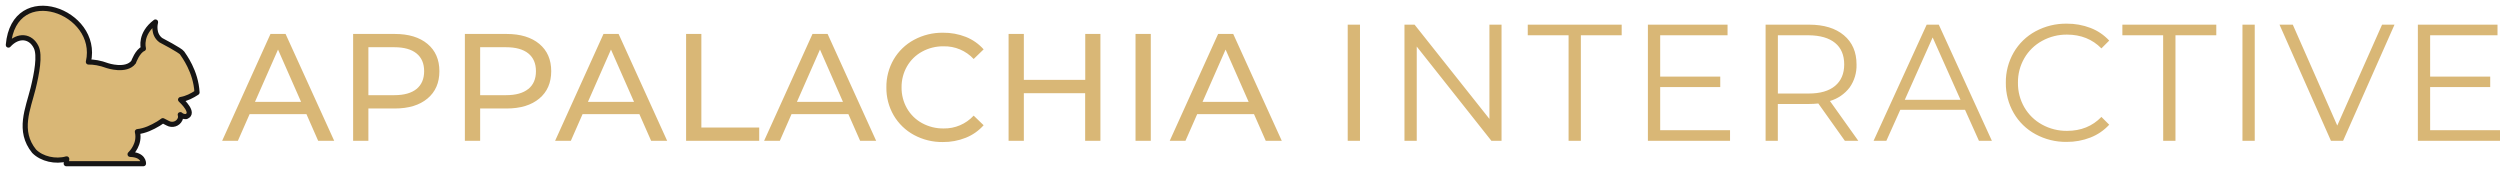
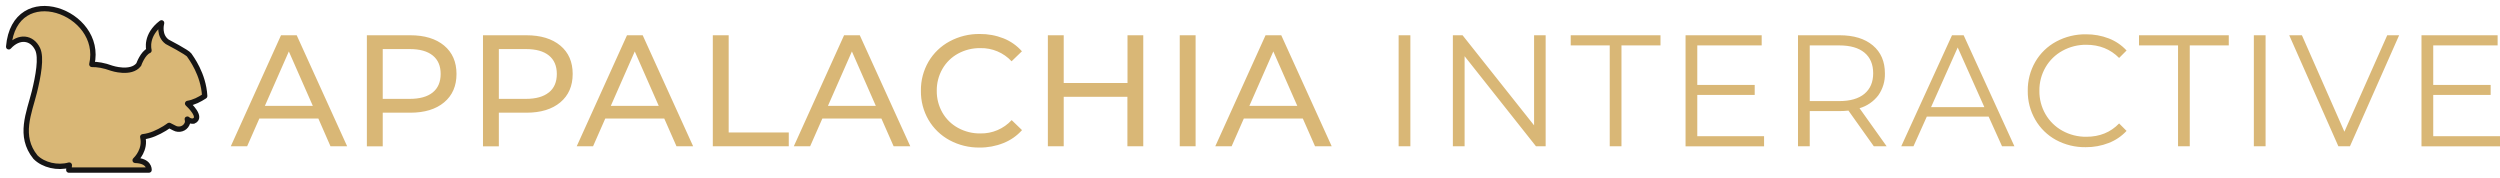
- <svg xmlns="http://www.w3.org/2000/svg" xmlns:xlink="http://www.w3.org/1999/xlink" width="1506.57" height="102.92">
+ <svg xmlns="http://www.w3.org/2000/svg" xmlns:xlink="http://www.w3.org/1999/xlink" width="1450.1" height="102.92">
  <defs>
    <symbol id="a" viewBox="0 0 376.85 312.17">
      <path d="M350.92 215.39s-6.69 1-11.43-3.64a.16.16 0 0 0-.27.17 11.54 11.54 0 0 1-.54 9.19c-4.14 8.75-15 12-23.5 7.36l-9.78-5a.17.17 0 0 0-.18 0c-.54.41-3.6 2.74-8.25 5.67-12.86 7.61-25.77 13.93-40.9 15.62a.17.17 0 0 0-.15.2c5.72 23.73-11.66 41.3-14.19 43.69a.17.17 0 0 0 .12.29c25.93.67 26 16.27 25.89 18a.17.17 0 0 1-.17.16H117.75a.17.17 0 0 1-.17-.19l1-9a.17.17 0 0 0-.21-.18c-21.62 6.11-48.22.26-63.22-14.95-32-39.47-11.75-82.54-1.93-122.18 7.11-29 13.73-64.17 5.93-80.17-10.68-21.93-34.77-25-53.81-4a.17.17 0 0 1-.3-.13c11-126 178.17-66 155.65 32.86a.16.16 0 0 0 .16.21c9.79-.19 22.5 1.71 37.15 7.18 0 0 35.93 11.88 50.43-6.89.28-.8 7.67-21.4 19.17-26.24a.17.17 0 0 0 .1-.2c-.6-2.15-7.15-28.53 23.25-51.61a.17.17 0 0 1 .27.17c-.88 3.37-5.38 23.63 10.32 35.19.76.39 38.13 19.88 41.31 24.81s26.8 35.52 29 76.8a.15.15 0 0 1-.07.15c-9.86 6.32-19.65 11.59-31.77 13.65a.17.17 0 0 0-.09.29c2.81 2.58 27.82 26.08 11.09 32.67zm-118.18 91.29" style="stroke:#161515;stroke-miterlimit:7.57;stroke-width:10px;fill:#d9b776" />
    </symbol>
+     <style>.b{fill:#d9b776}</style>
  </defs>
  <use width="376.84" height="312.17" transform="matrix(.31 0 0 .31 3.46 3.46)" xlink:href="#a" />
-   <path d="M184.66 68.76h-34.23l-7.08 16.1h-9.48L163 20.46h9.1l29.3 64.4h-9.66zm-3.22-7.36-13.9-31.54-13.89 31.54zm76.17-34.96q7.18 6 7.18 16.47t-7.18 16.47q-7.17 6-19.69 6H222v19.48h-9.2v-64.4h25.11q12.52 0 19.7 5.98zM251 53.63q4.59-3.74 4.6-10.72T251 32.19q-4.61-3.73-13.34-3.73H222v28.89h15.64q8.74 0 13.36-3.72zm74-27.19q7.19 6 7.18 16.47T325 59.38q-7.17 6-19.68 6h-15.97v19.48h-9.2v-64.4h25.12q12.51 0 19.73 5.98zm-6.62 27.19q4.6-3.74 4.6-10.72t-4.6-10.72q-4.65-3.73-13.38-3.73h-15.65v28.89H305q8.74 0 13.33-3.72zm66.92 15.13h-34.22L344 84.86h-9.48l29.16-64.4h9.11l29.26 64.4h-9.66zm-3.21-7.36-13.9-31.54L354.3 61.4zm31.37-40.94h9.2v56.4h34.86v8h-44.06zm97.79 48.3H477l-7.06 16.1h-9.47l29.16-64.4h9.11L528 84.86h-9.66zM508 61.4l-13.86-31.54-13.89 31.54zm42.76 19.92a31.59 31.59 0 0 1-12.19-11.78 32.68 32.68 0 0 1-4.41-16.88 32.66 32.66 0 0 1 4.41-16.88A31.45 31.45 0 0 1 550.81 24a35.83 35.83 0 0 1 17.48-4.28 36.61 36.61 0 0 1 13.8 2.53 28.27 28.27 0 0 1 10.67 7.5l-6 5.8a24 24 0 0 0-18.12-7.64 26.18 26.18 0 0 0-13 3.22 23.39 23.39 0 0 0-9.07 8.88 24.91 24.91 0 0 0-3.26 12.65 24.91 24.91 0 0 0 3.26 12.65 23.39 23.39 0 0 0 9.07 8.88 26.29 26.29 0 0 0 13 3.22 24 24 0 0 0 18.12-7.73l6 5.79A28.48 28.48 0 0 1 582 83.02a36.17 36.17 0 0 1-13.84 2.58 35.62 35.62 0 0 1-17.4-4.28zm112.38-60.86v64.4h-9.2V56.15H617v28.71h-9.2v-64.4h9.2v27.69h37V20.46zm21.16 0h9.2v64.4h-9.2zm71.39 48.3h-34.22l-7.08 16.1h-9.48l29.16-64.4h9.11l29.26 64.4h-9.66zm-3.22-7.36-13.89-31.54-13.89 31.54zm59.7-46.54h7.4v70h-7.4zm92.7 0v70h-6.1l-45-56.8v56.8h-7.4v-70h6.1l45.1 56.8v-56.8zm40.4 6.4h-24.6v-6.4h56.6v6.4h-24.6v63.6h-7.4zm97.3 57.2v6.4h-49.5v-70h48v6.4h-40.6v24.9h36.2v6.3h-36.2v26zm69.2 6.4-16-22.5a50.75 50.75 0 0 1-5.6.3h-18.8v22.2H1064v-70h26.2q13.39 0 21 6.4t7.6 17.6a22.8 22.8 0 0 1-4.15 13.85 23 23 0 0 1-11.88 8.15l17.1 24zm-5.9-33.1q5.49-4.6 5.5-12.9 0-8.51-5.5-13t-15.87-4.6h-18.6v35.1h18.6q10.37 0 15.87-4.6zm78.3 14.4h-39l-8.4 18.7h-7.7l32-70h7.3l32 70h-7.8zm-2.7-6-16.8-37.6-16.8 37.6zm45.15 20.7a33.66 33.66 0 0 1-13.1-12.75 35.54 35.54 0 0 1-4.75-18.25 35.54 35.54 0 0 1 4.75-18.25 33.6 33.6 0 0 1 13.15-12.75 38.43 38.43 0 0 1 18.8-4.6 39 39 0 0 1 14.4 2.6 29.87 29.87 0 0 1 11.2 7.6l-4.7 4.7q-8.2-8.3-20.7-8.3a30.43 30.43 0 0 0-15.1 3.8 27.65 27.65 0 0 0-10.65 10.4 28.79 28.79 0 0 0-3.85 14.8 28.79 28.79 0 0 0 3.85 14.8 27.65 27.65 0 0 0 10.65 10.4 30.43 30.43 0 0 0 15.1 3.8q12.6 0 20.7-8.4l4.7 4.7a30.41 30.41 0 0 1-11.25 7.7 38.64 38.64 0 0 1-14.45 2.65 38.13 38.13 0 0 1-18.75-4.65zm76.95-59.6H1279v-6.4h56.6v6.4H1311v63.6h-7.4zm47.8-6.4h7.4v70h-7.4zm91.63 0-31 70h-7.3l-31-70h8l26.8 60.8 27-60.8zm63.57 63.6v6.4h-49.5v-70h48v6.4h-40.6v24.9h36.2v6.3h-36.2v26z" style="fill:#d9b776" />
+   <path class="b" d="M184.66 68.75h-34.23l-7.08 16.1h-9.48L163 20.45h9.1l29.26 64.4h-9.66zm-3.22-7.36-13.9-31.55-13.89 31.55zM257.61 26.43q7.18 6 7.18 16.47t-7.18 16.47q-7.17 6-19.69 6H222v19.5h-9.2V20.45h25.11q12.52 0 19.7 5.98zM251 53.62q4.59-3.72 4.6-10.72T251 32.18q-4.61-3.72-13.34-3.72H222v28.89h15.64q8.74 0 13.36-3.73zM325 26.43q7.19 6 7.18 16.47T325 59.37q-7.17 6-19.68 6h-15.97v19.5h-9.2V20.45h25.12q12.51 0 19.73 5.98zm-6.62 27.19q4.6-3.72 4.6-10.72t-4.6-10.72q-4.6-3.72-13.34-3.72h-15.69v28.89H305q8.74 0 13.33-3.73zM385.3 68.75h-34.22L344 84.85h-9.48l29.16-64.4h9.11l29.26 64.4h-9.66zm-3.21-7.36-13.9-31.55-13.89 31.55zM413.46 20.45h9.2v56.4h34.86v8h-44.06zM511.25 68.75H477l-7.09 16.1h-9.47l29.16-64.4h9.11L528 84.85h-9.66zM508 61.39l-13.86-31.55-13.89 31.55zM550.76 81.31a31.5 31.5 0 0 1-12.19-11.77 32.69 32.69 0 0 1-4.41-16.89 32.68 32.68 0 0 1 4.41-16.88A31.43 31.43 0 0 1 550.81 24a35.72 35.72 0 0 1 17.48-4.28 36.41 36.41 0 0 1 13.8 2.53 28.16 28.16 0 0 1 10.67 7.5l-6 5.79a24 24 0 0 0-18.12-7.63 26.18 26.18 0 0 0-13 3.22 23.3 23.3 0 0 0-9.02 8.87 24.94 24.94 0 0 0-3.26 12.65 24.88 24.88 0 0 0 3.26 12.65 23.25 23.25 0 0 0 9.07 8.88 26.18 26.18 0 0 0 13 3.22 24 24 0 0 0 18.12-7.73l6 5.8A28.46 28.46 0 0 1 582 83a36.17 36.17 0 0 1-13.84 2.58 35.62 35.62 0 0 1-17.4-4.27zM663.14 20.45v64.4h-9.2v-28.7H617v28.7h-9.2v-64.4h9.2v27.7h37v-27.7zM684.3 20.45h9.2v64.4h-9.2zM755.69 68.75h-34.22l-7.08 16.1h-9.48l29.16-64.4h9.11l29.26 64.4h-9.66zm-3.22-7.36-13.89-31.55-13.89 31.55zM811.26 20.45h6.81v64.4h-6.81zM896.54 20.45v64.4h-5.61l-41.4-52.25v52.25h-6.81v-64.4h5.62l41.49 52.26V20.45zM933.71 26.34h-22.63v-5.89h52.07v5.89h-22.63v58.51h-6.81zM1023.23 79v5.88h-45.54V20.45h44.16v5.89h-37.36v22.91h33.31v5.8h-33.31V79zM1086.89 84.85l-14.72-20.7a45.21 45.21 0 0 1-5.15.28h-17.3v20.42h-6.81v-64.4H1067q12.32 0 19.32 5.89t7 16.19a21 21 0 0 1-3.82 12.75 21.13 21.13 0 0 1-10.9 7.49l15.73 22.08zm-5.43-30.45q5.05-4.23 5.06-11.87 0-7.81-5.06-12t-14.63-4.19h-17.11v32.29h17.11q9.57 0 14.63-4.23zM1153.5 67.65h-35.88l-7.73 17.2h-7.09l29.44-64.4h6.76l29.44 64.4h-7.18zm-2.5-5.52-15.45-34.59-15.45 34.59zM1192.55 81.17a31 31 0 0 1-12-11.73 32.63 32.63 0 0 1-4.37-16.79 32.68 32.68 0 0 1 4.37-16.79 31 31 0 0 1 12.1-11.73 35.39 35.39 0 0 1 17.29-4.23 35.92 35.92 0 0 1 13.25 2.39 27.46 27.46 0 0 1 10.3 7l-4.32 4.32q-7.55-7.63-19-7.64a28 28 0 0 0-13.9 3.5 25.51 25.51 0 0 0-9.79 9.57 26.45 26.45 0 0 0-3.55 13.61 26.46 26.46 0 0 0 3.55 13.62 25.51 25.51 0 0 0 9.79 9.57 28 28 0 0 0 13.9 3.49q11.58 0 19-7.72l4.32 4.32a27.85 27.85 0 0 1-10.35 7 35.69 35.69 0 0 1-13.29 2.44 35.05 35.05 0 0 1-17.3-4.2zM1263.35 26.34h-22.64v-5.89h52.07v5.89h-22.63v58.51h-6.8zM1307.32 20.45h6.81v64.4h-6.81zM1391.59 20.45l-28.52 64.4h-6.72l-28.51-64.4h7.36l24.65 55.94 24.84-55.94zM1450.1 79v5.88h-45.54V20.45h44.16v5.89h-37.35v22.91h33.31v5.8h-33.31V79z" />
</svg>
